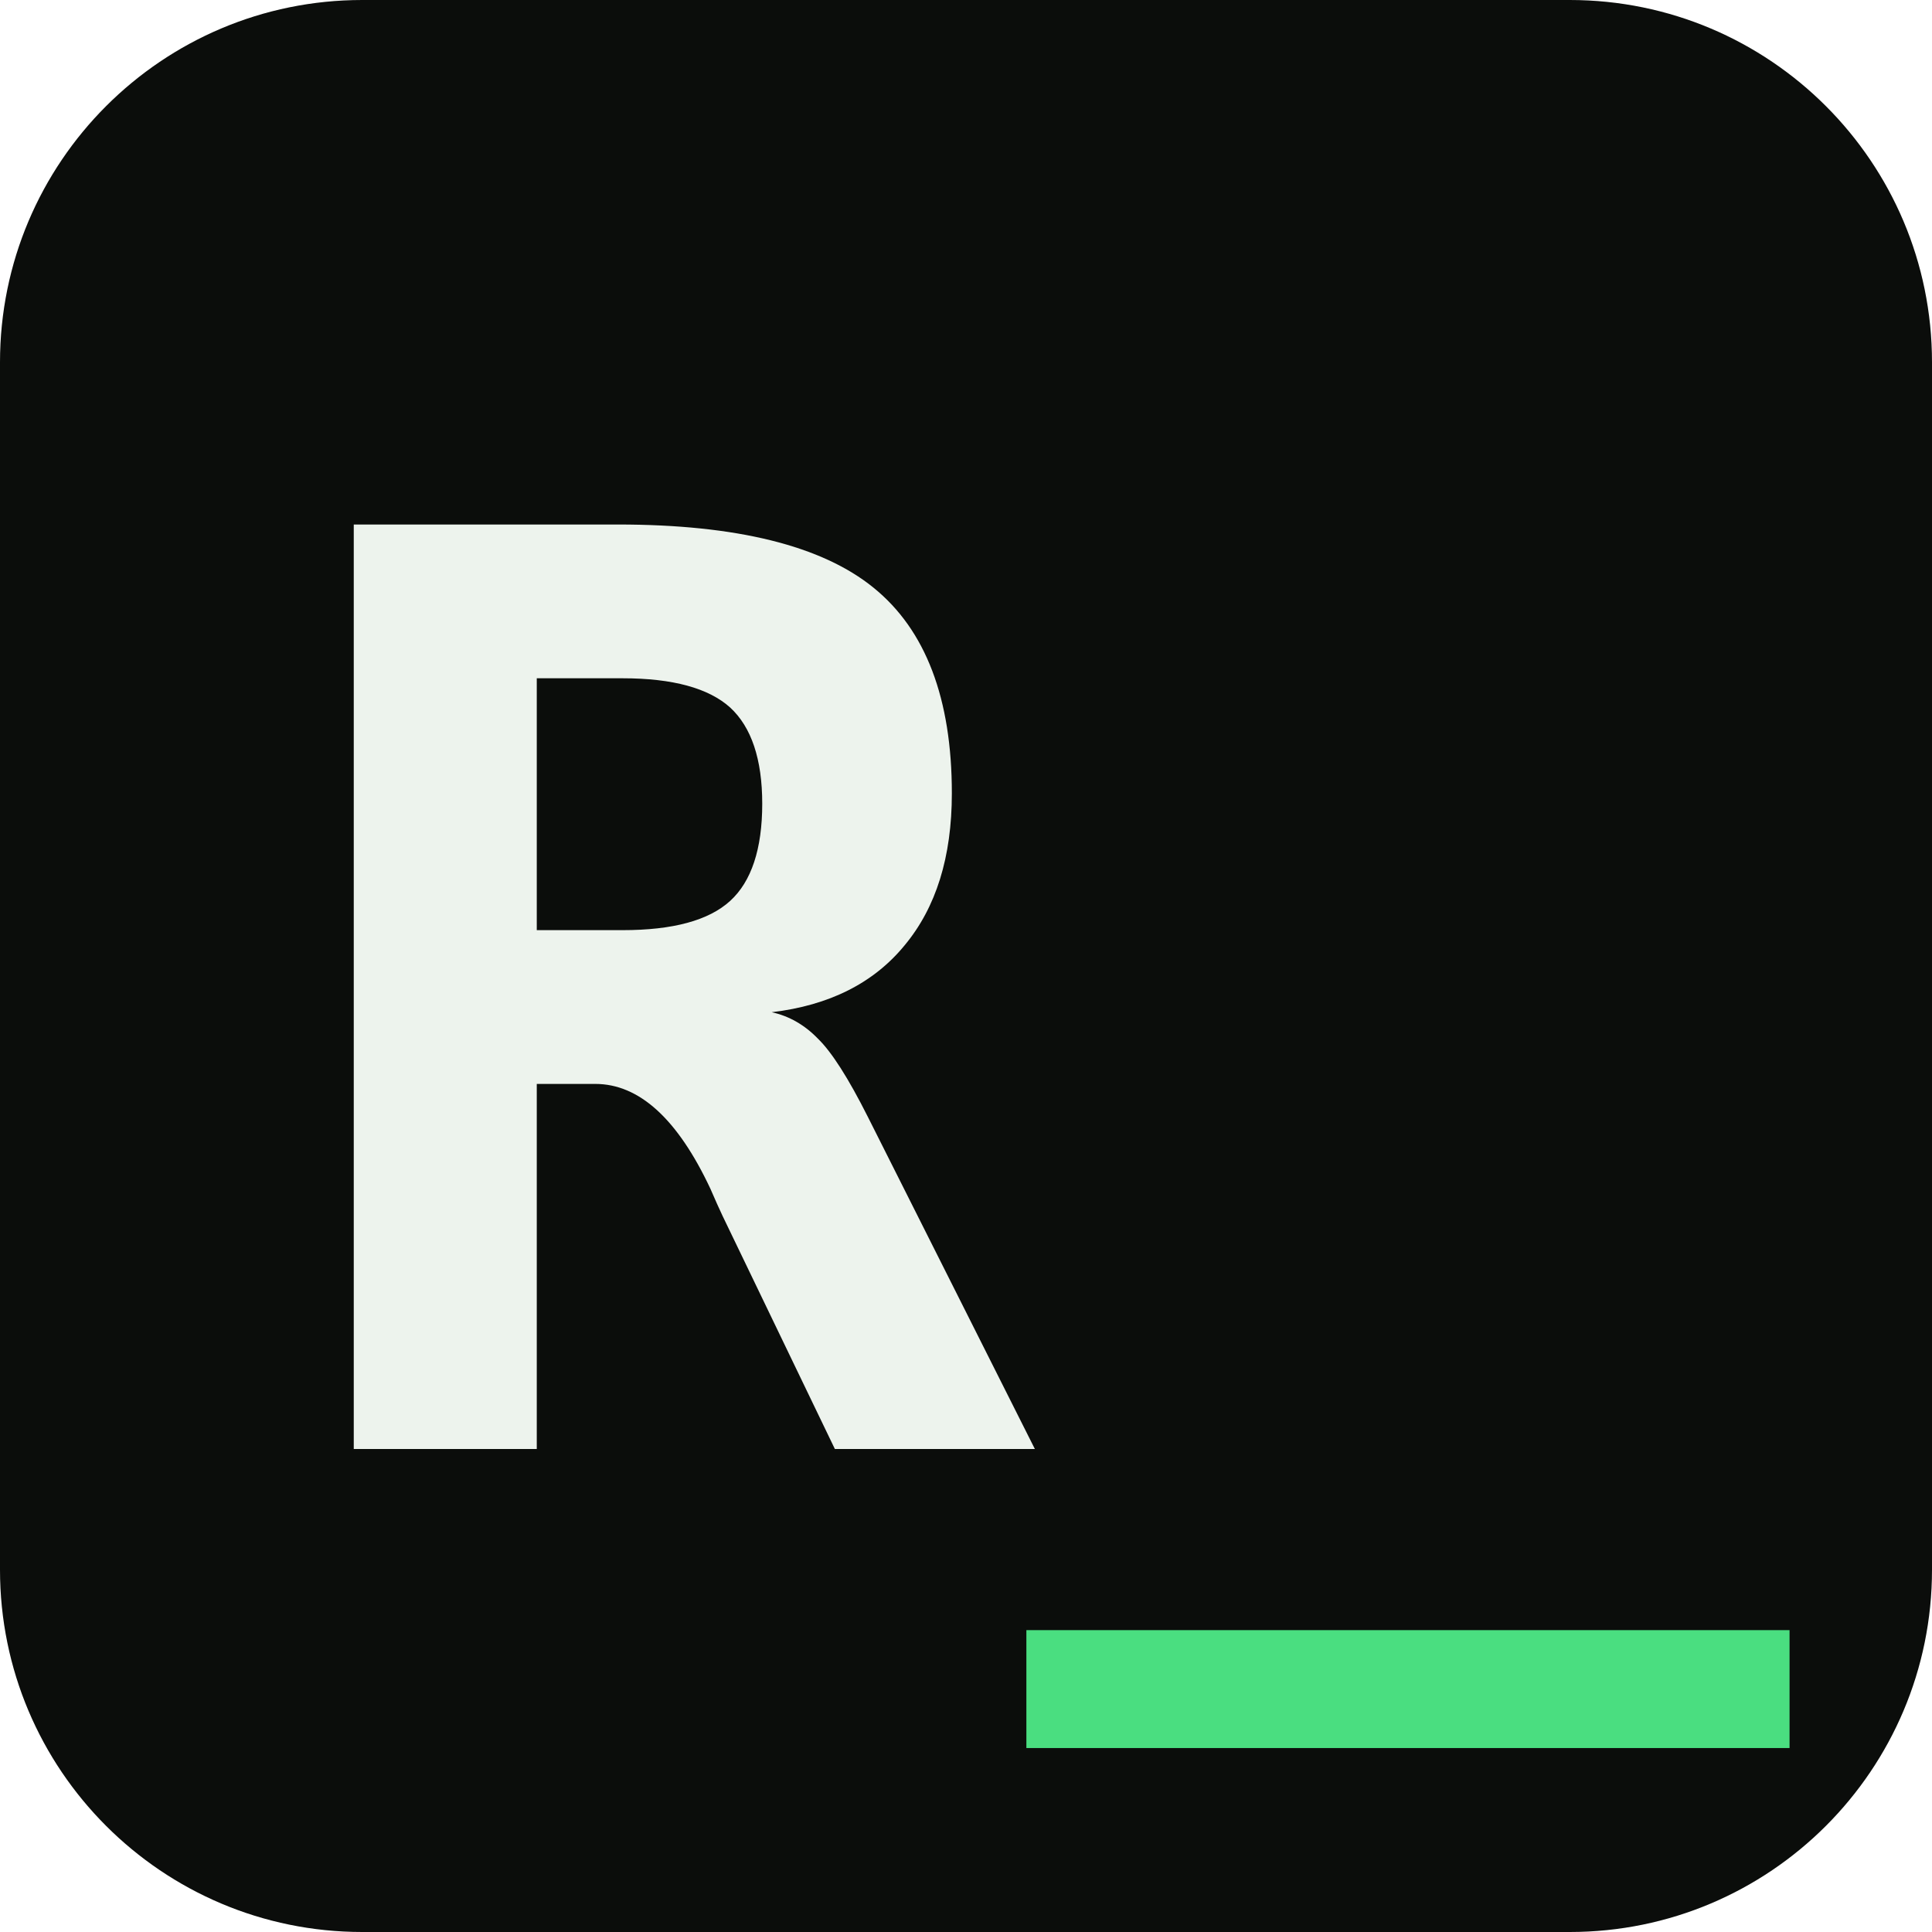
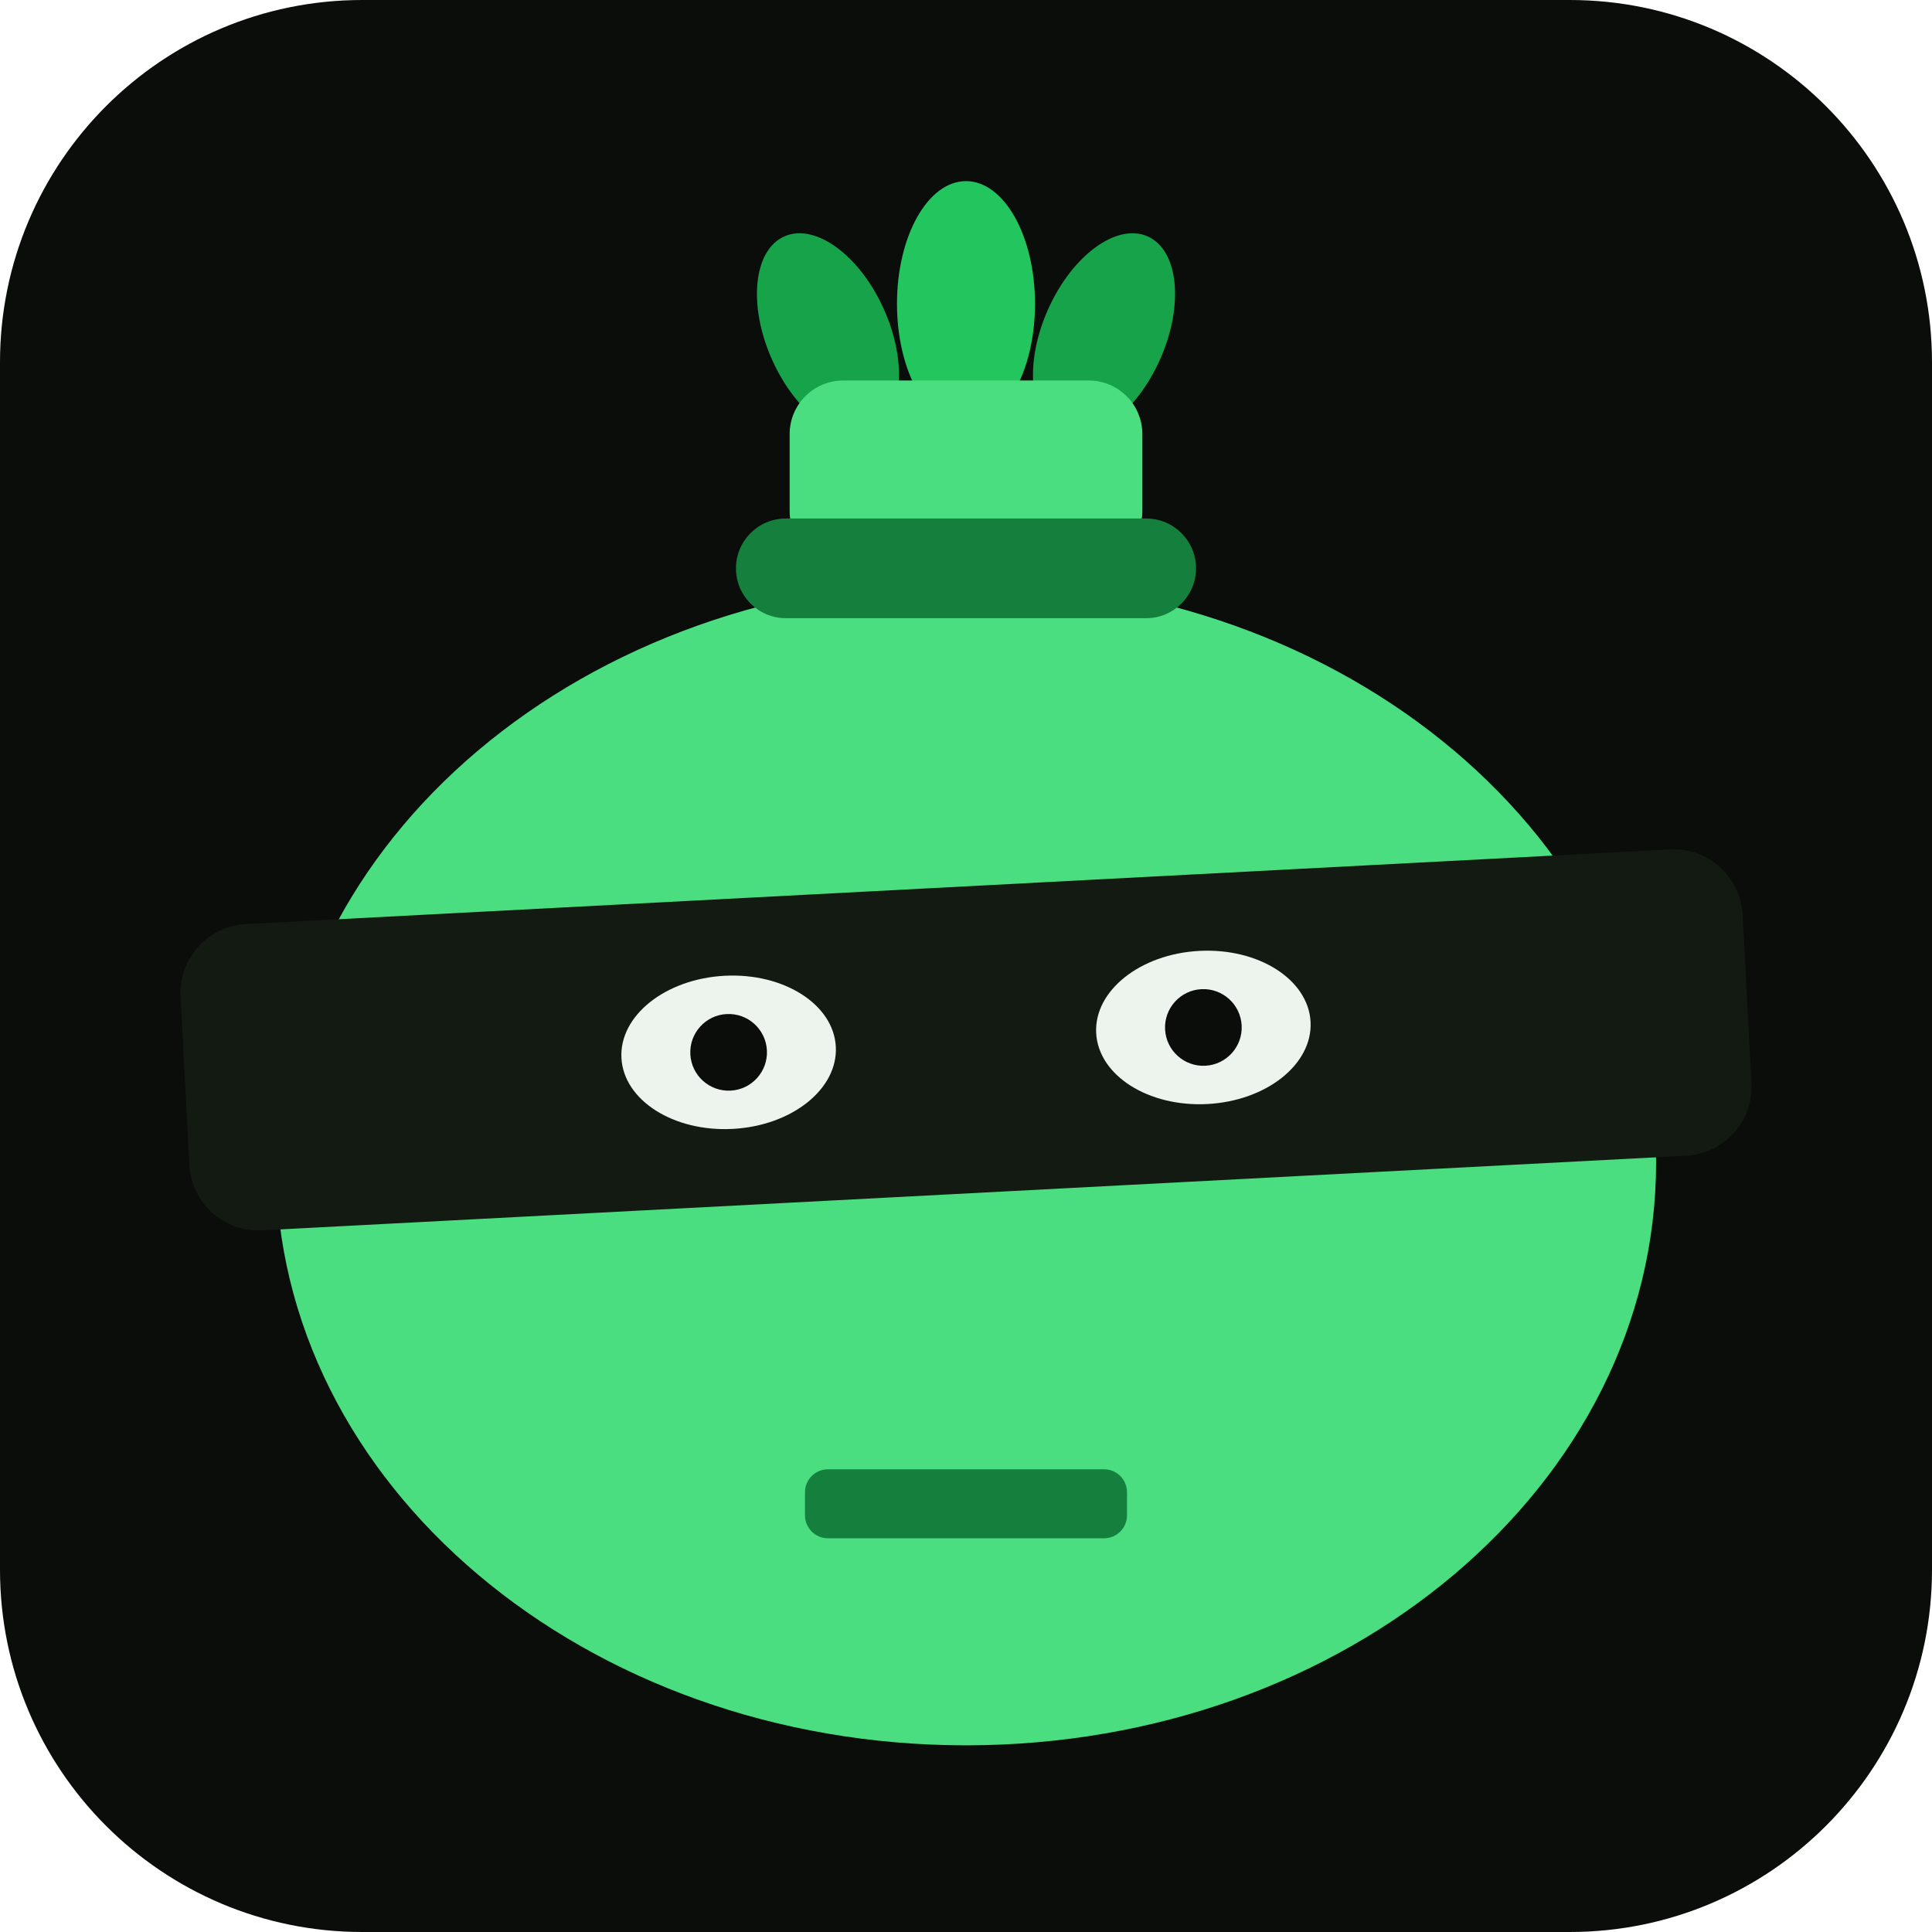
- <svg xmlns="http://www.w3.org/2000/svg" viewBox="0 0 32 32" role="img" aria-label="ROBBED_">
+ <svg xmlns="http://www.w3.org/2000/svg" viewBox="0 0 32 32" role="img" aria-label="ROBBED_ mascot">
  <rect width="32" height="32" rx="6" fill="#0B0D0B" />
-   <g font-family="ui-monospace,'IBM Plex Mono',Menlo,Consolas,monospace" font-weight="700" font-size="21">
-     <text x="4.5" y="24" fill="#EDF3ED">R</text>
-     <text x="17" y="24" fill="#4ADE80">_<animate attributeName="opacity" values="1;1;0;0" keyTimes="0;0.49;0.5;1" dur="1.06s" repeatCount="indefinite" />
-     </text>
+   <g transform="translate(3.3 3) scale(0.127)">
+     <ellipse cx="82" cy="20" rx="8" ry="14" transform="rotate(-24 82 20)" fill="#16A34A" />
+     <ellipse cx="118" cy="20" rx="8" ry="14" transform="rotate(24 118 20)" fill="#16A34A" />
+     <ellipse cx="100" cy="16" rx="9" ry="16" fill="#22C55E" />
+     <rect x="77" y="26" width="46" height="24" rx="7" fill="#4ADE80" />
+     <ellipse cx="100" cy="128" rx="90" ry="76" fill="#4ADE80" />
+     <rect x="70" y="44" width="60" height="13" rx="6.5" fill="#15803D" />
+     <g transform="rotate(-3 100 112)">
+       <rect x="-2" y="92" width="204" height="40" rx="9" fill="#131A12" />
+       <ellipse cx="69" cy="112" rx="14" ry="10" fill="#EDF3ED" />
+       <ellipse cx="131" cy="112" rx="14" ry="10" fill="#EDF3ED" />
+       <circle cx="69" cy="112" r="5" fill="#0B0D0B" />
+       <circle cx="131" cy="112" r="5" fill="#0B0D0B" />
+     </g>
+     <rect x="79" y="168" width="42" height="9" rx="3" fill="#15803D" />
  </g>
</svg>
